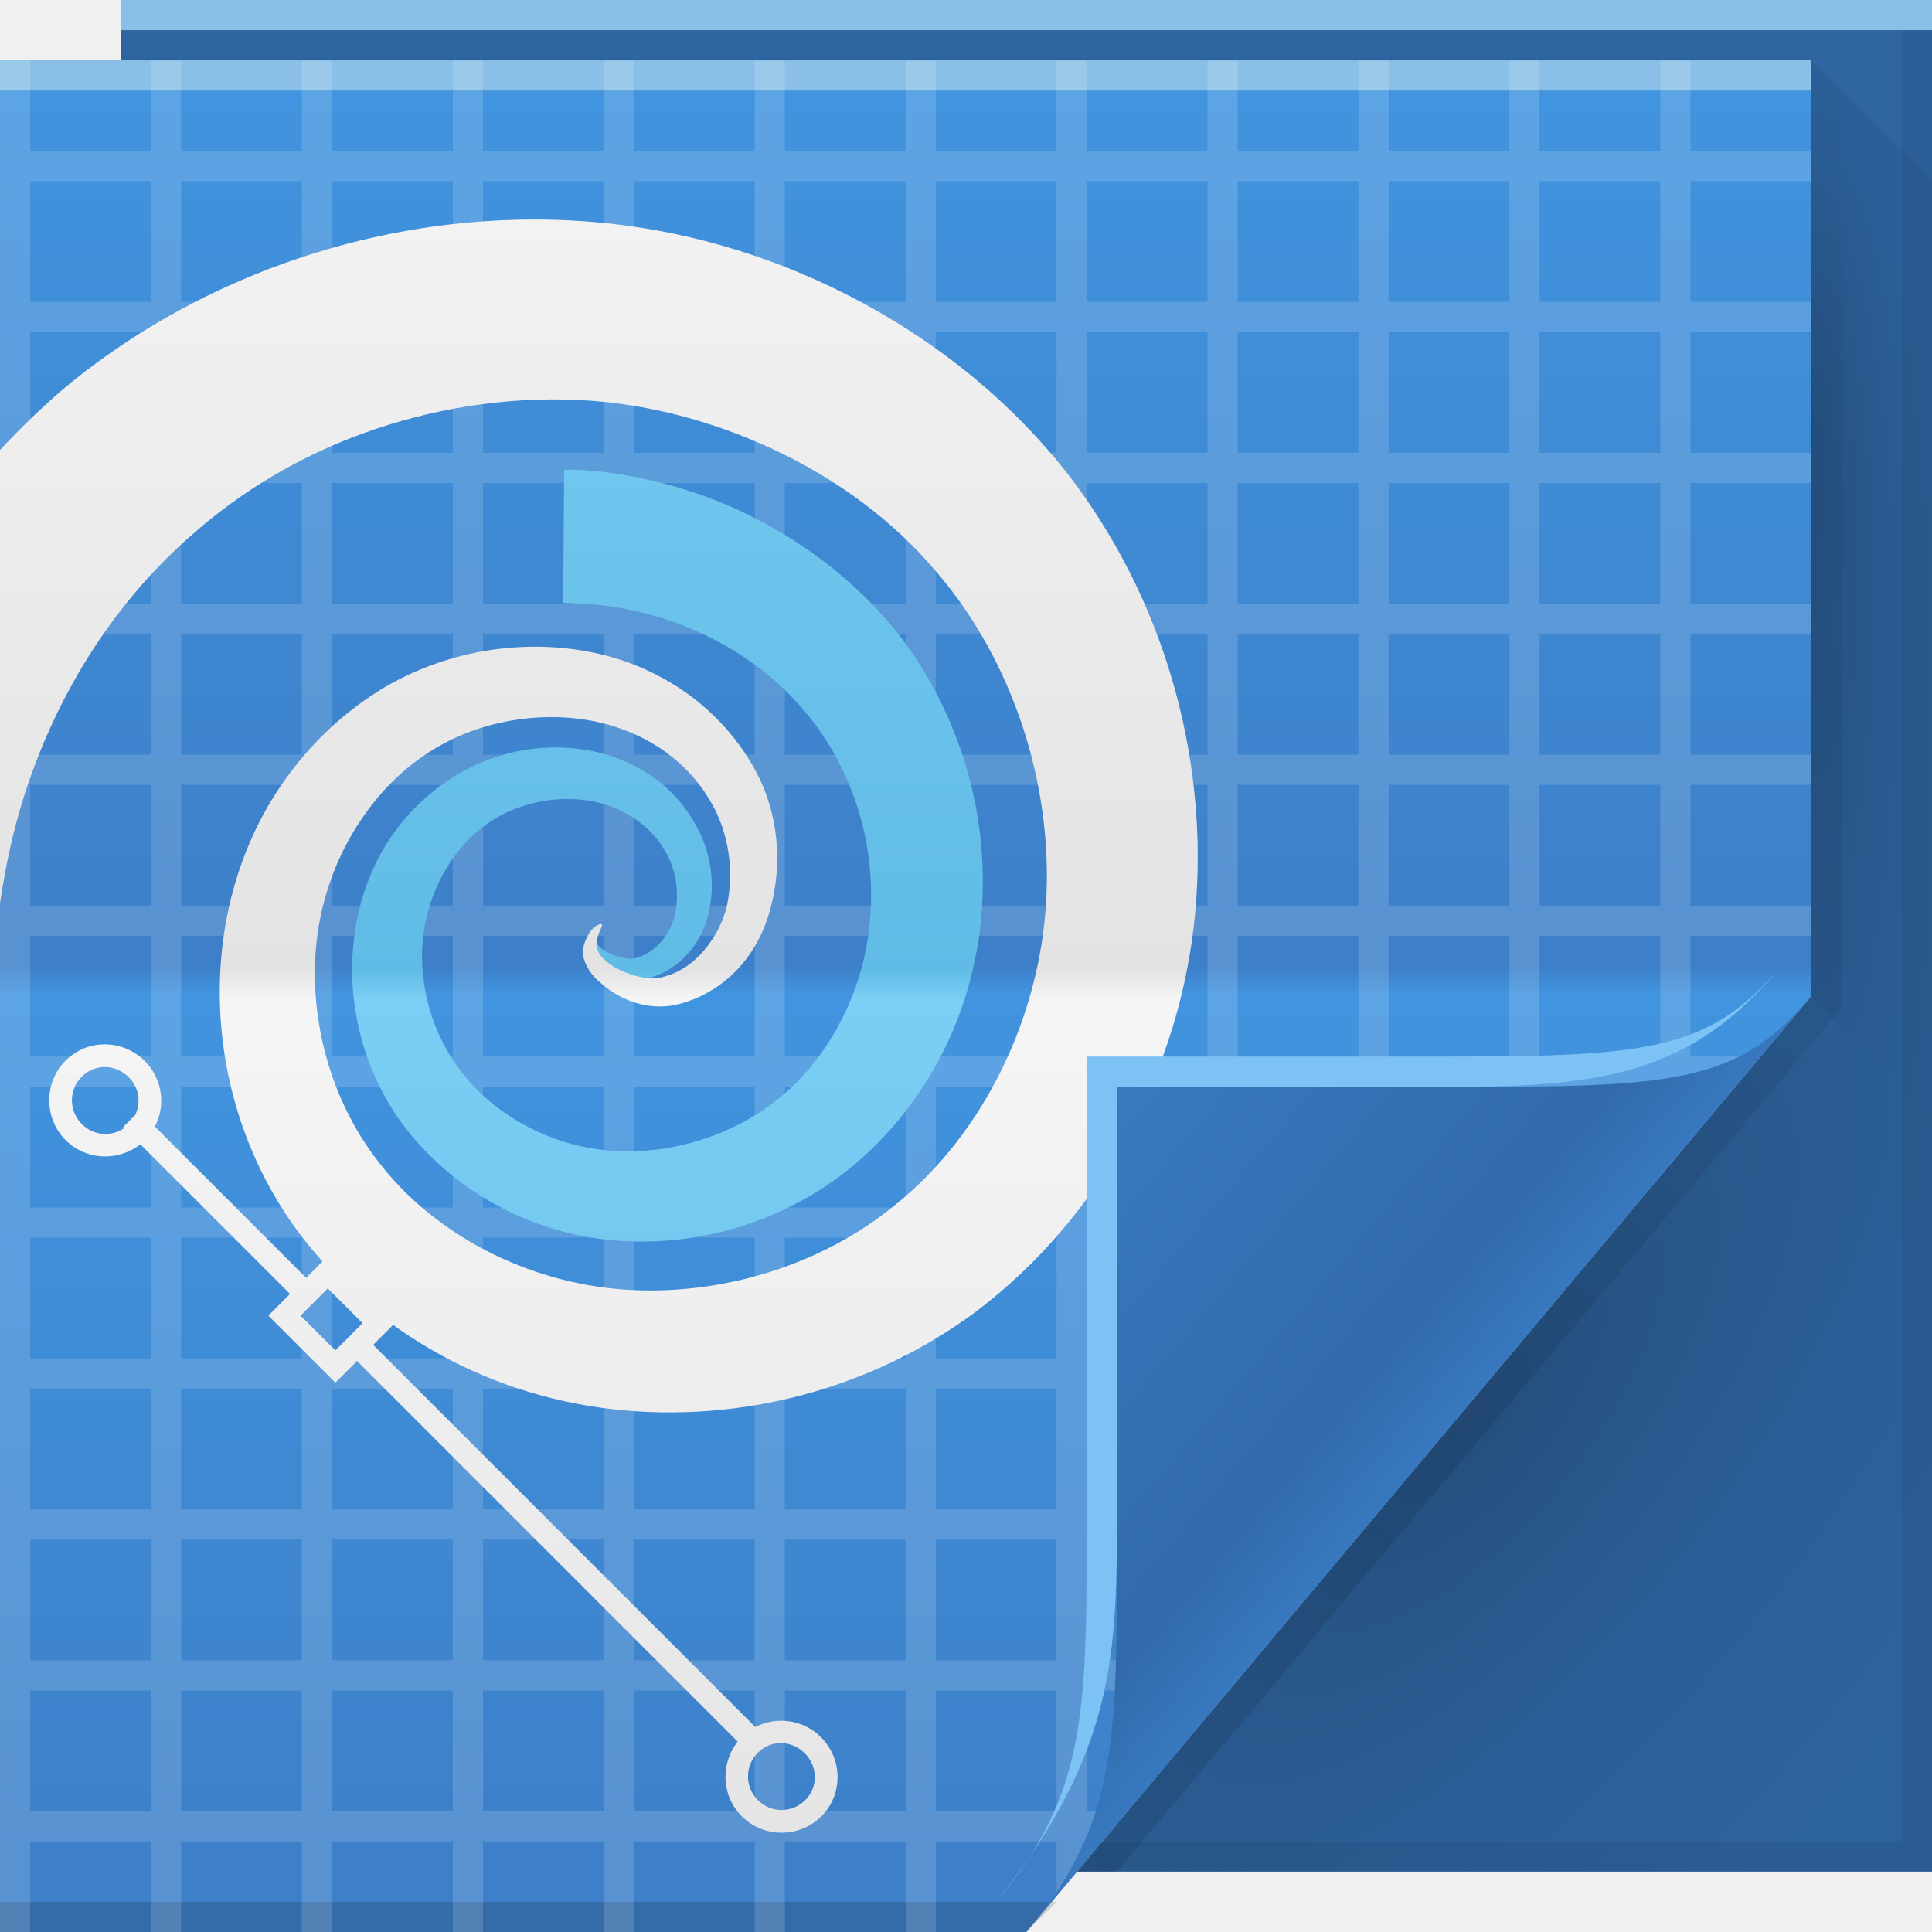
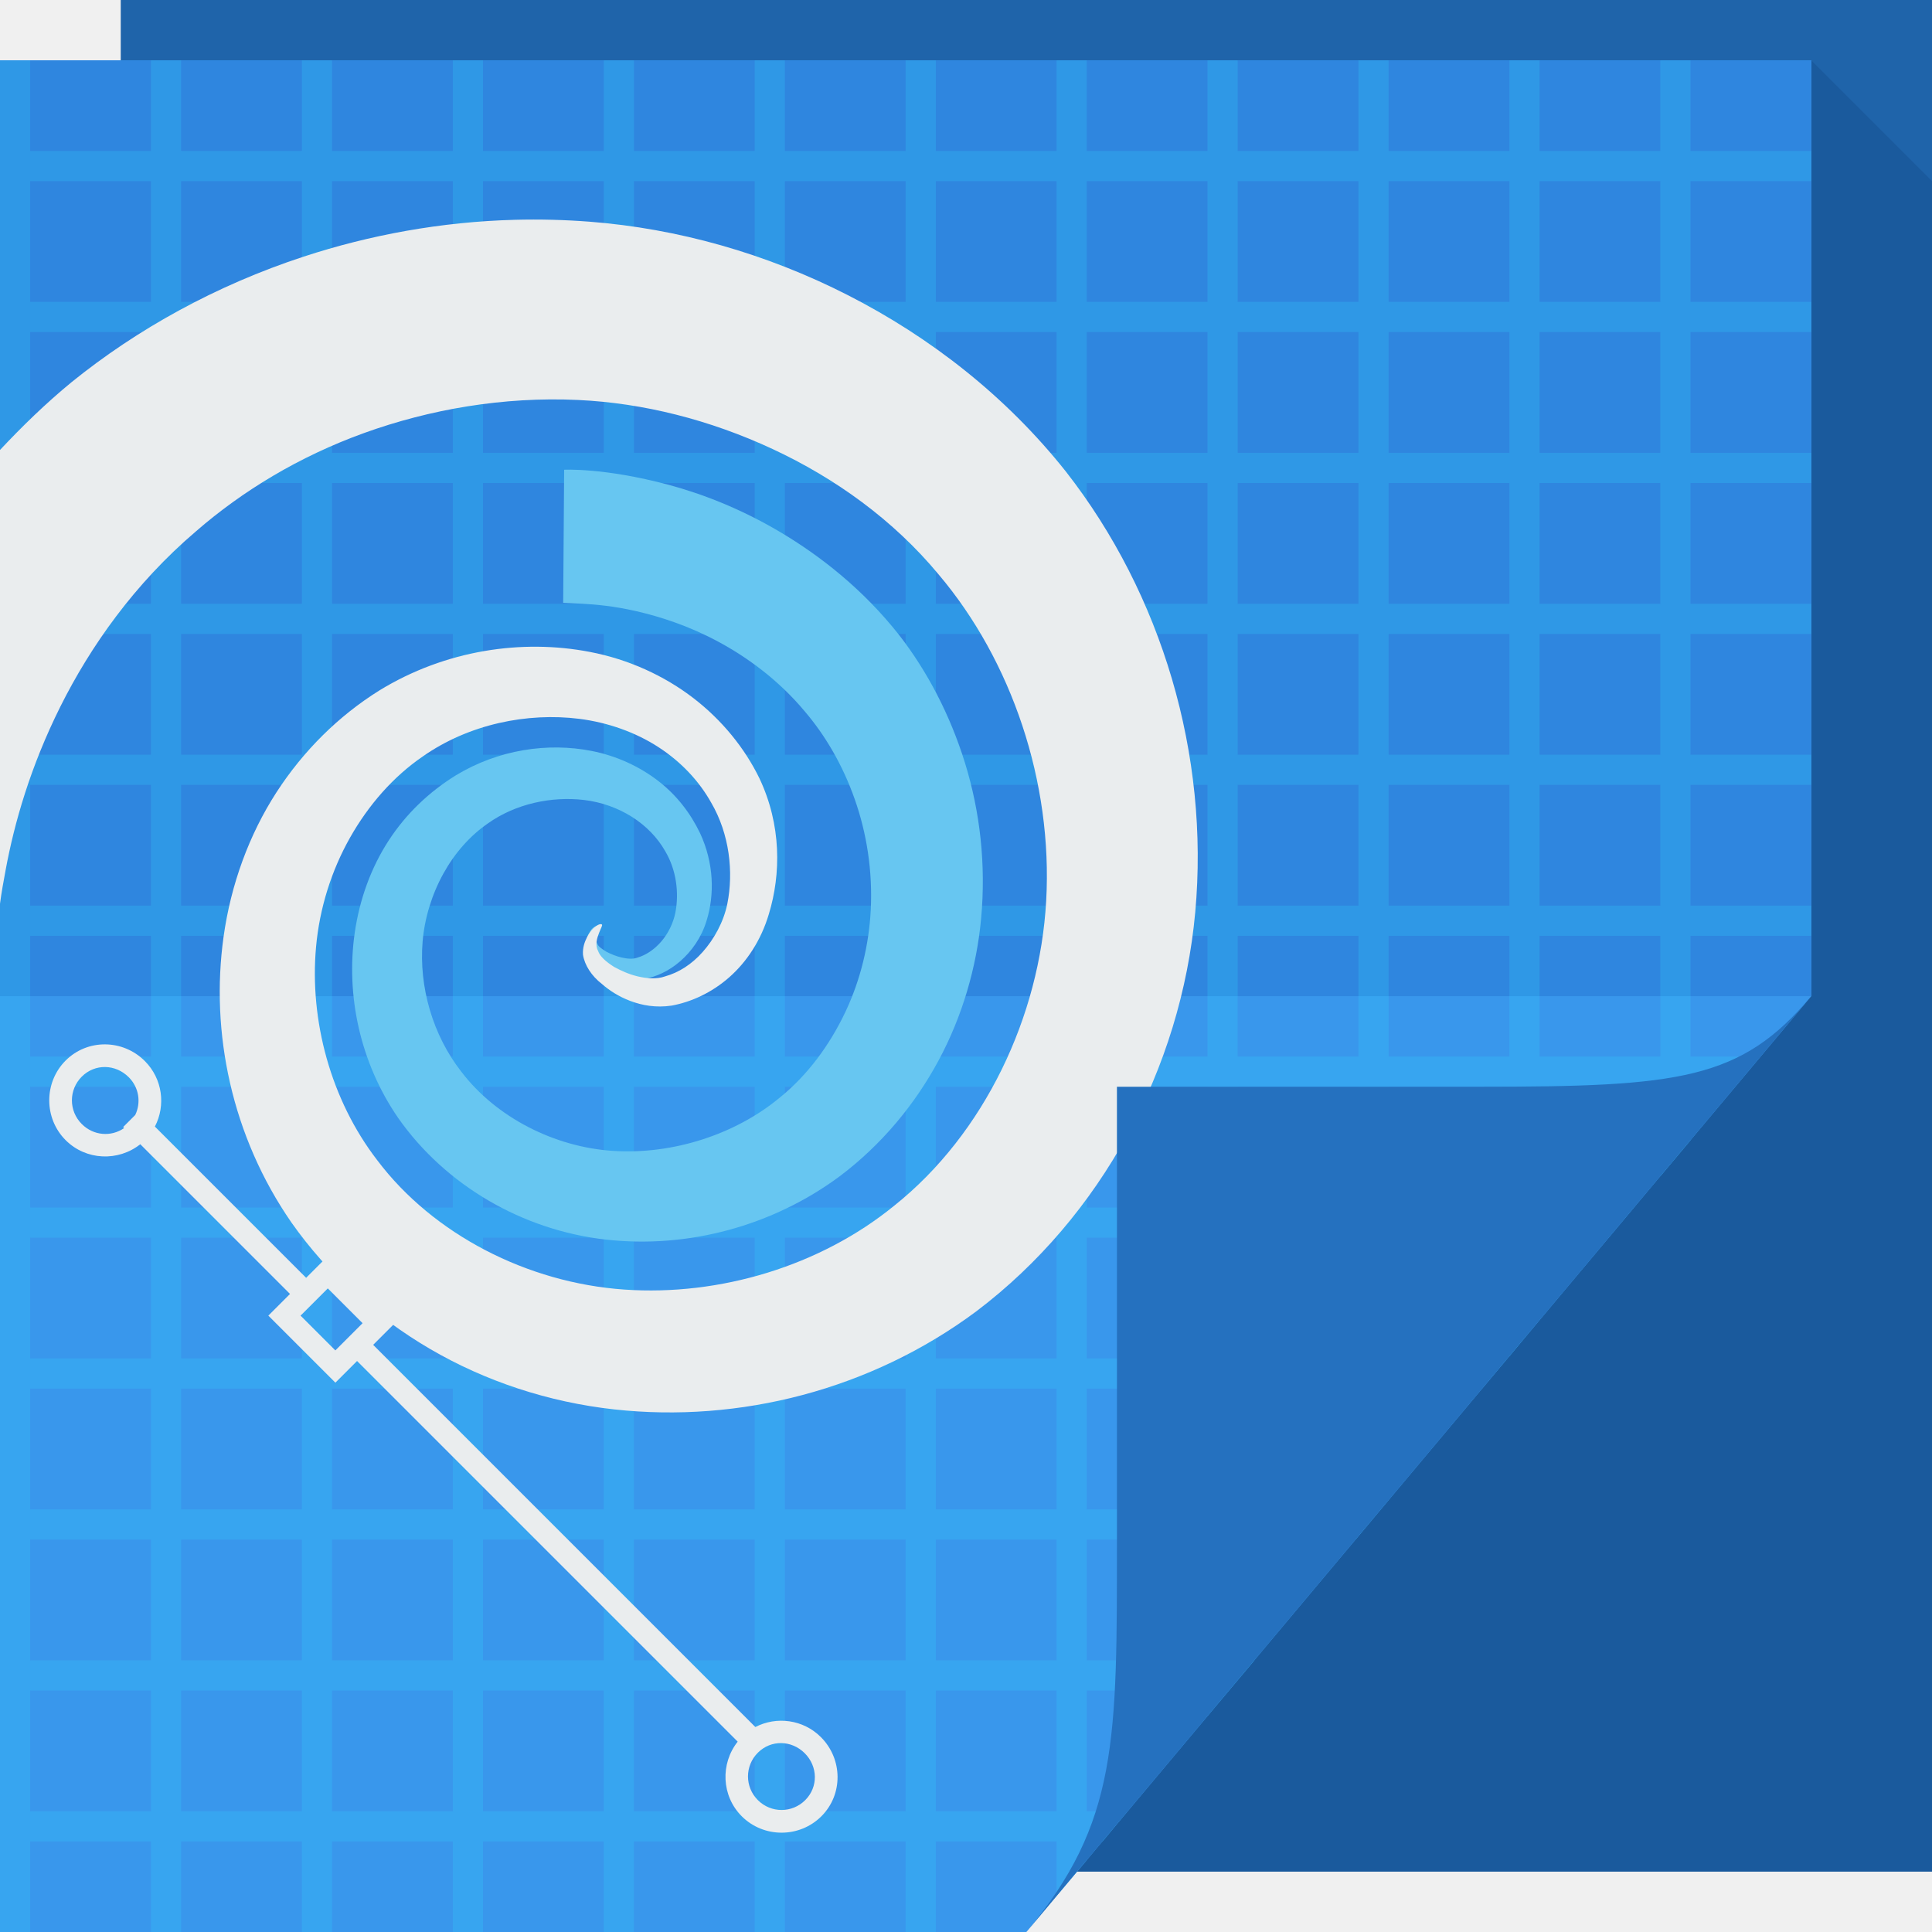
<svg xmlns="http://www.w3.org/2000/svg" xmlns:xlink="http://www.w3.org/1999/xlink" version="1.1" width="64" height="64" id="svg13094">
  <defs id="defs11">
    <radialGradient cx="60.562" cy="21.045" r="2" fx="59.604" fy="21.241" id="radialGradient3811-3" xlink:href="#radialGradient3996" gradientUnits="userSpaceOnUse" gradientTransform="matrix(0,19.31882,-3.43006,0,132.7475,-1136.964)" />
    <radialGradient cx="48.308" cy="47.141" r="14.161" id="radialGradient3996" gradientUnits="userSpaceOnUse" gradientTransform="matrix(0.9396233,0.7747794,-1.797524,2.17997,88.13055,-93.36575)">
      <stop id="stop3954" style="stop-color:#000000;stop-opacity:0.223" offset="0" />
      <stop id="stop3958" style="stop-color:#000000;stop-opacity:0.068" offset="0.5" />
      <stop id="stop3956" style="stop-color:#000000;stop-opacity:0.024" offset="1" />
    </radialGradient>
    <linearGradient x1="45" y1="52" x2="73" y2="4" id="linearGradient4308" gradientUnits="userSpaceOnUse">
      <stop id="stop4304" style="stop-color:#000000;stop-opacity:0.107" offset="0" />
      <stop id="stop4306" style="stop-color:#000000;stop-opacity:0" offset="1" />
    </linearGradient>
    <linearGradient x1="48.918" y1="46.214" x2="32.67" y2="24" id="linearGradient4259" gradientUnits="userSpaceOnUse">
      <stop id="stop3988" style="stop-color:#ffffff;stop-opacity:0.53" offset="0" />
      <stop id="stop3990" style="stop-color:#ffffff;stop-opacity:0" offset="1" />
    </linearGradient>
    <linearGradient x1="48.992" y1="46.125" x2="37" y2="36" id="linearGradient4280" gradientUnits="userSpaceOnUse">
      <stop id="stop4293" style="stop-color:#3878be;stop-opacity:1;" offset="0" />
      <stop id="stop4295" style="stop-color:#316aaa;stop-opacity:1;" offset="0.21" />
      <stop id="stop4297" style="stop-color:#3979bf;stop-opacity:1;" offset="1" />
    </linearGradient>
    <radialGradient cx="48.308" cy="47.141" r="14.161" id="radialGradient3220" xlink:href="#radialGradient3996" gradientUnits="userSpaceOnUse" gradientTransform="matrix(0.9396233,0.7747794,-1.797524,2.17997,88.13055,-93.36575)" />
    <linearGradient xlink:href="#linearGradient3978-4" id="linearGradient4366-4-8" gradientUnits="userSpaceOnUse" x1="-20.071" y1="62.85" x2="-20.071" y2="3.018" gradientTransform="translate(531.1737,-9.8049317e-7)" />
    <linearGradient gradientUnits="userSpaceOnUse" id="linearGradient3978-4" y2="2" x2="31" y1="64" x1="31">
      <stop offset="0" style="stop-color:#3d7fc8;stop-opacity:1;" id="stop3980-5" />
      <stop offset="0.5" style="stop-color:#4194df;stop-opacity:1;" id="stop3982-2" />
      <stop offset="0.516" style="stop-color:#3d7fc8;stop-opacity:1;" id="stop3984-8" />
      <stop offset="1" style="stop-color:#4194df;stop-opacity:1;" id="stop3986-3" />
    </linearGradient>
-     <linearGradient xlink:href="#linearGradient4226" id="linearGradient3716-0" gradientUnits="userSpaceOnUse" gradientTransform="translate(-3557.194,-1600.228)" x1="3113.439" y1="1664.362" x2="3113.439" y2="1602.362" />
-     <linearGradient x1="31" y1="64" x2="31" y2="2" id="linearGradient4226" gradientUnits="userSpaceOnUse">
-       <stop id="stop4228" style="stop-color:#e3e3e3;stop-opacity:1" offset="0" />
-       <stop id="stop4230" style="stop-color:#f5f5f5;stop-opacity:1" offset="0.501" />
-       <stop id="stop4232" style="stop-color:#e3e3e3;stop-opacity:1" offset="0.516" />
-       <stop id="stop4234" style="stop-color:#f5f5f5;stop-opacity:1" offset="1" />
-     </linearGradient>
-     <linearGradient xlink:href="#linearGradient4027-3" id="linearGradient3350-3" gradientUnits="userSpaceOnUse" gradientTransform="translate(-5362.289,-63.8657)" x1="5913.105" y1="128" x2="5913.105" y2="66" />
-     <linearGradient gradientTransform="translate(0,-64)" gradientUnits="userSpaceOnUse" id="linearGradient4027-3" y2="88" x2="32.67" y1="110.214" x1="48.918">
-       <stop offset="0" style="stop-color:#60bce6;stop-opacity:1;" id="stop4029-4" />
-       <stop offset="0.501" style="stop-color:#7bcef4;stop-opacity:1;" id="stop4031-3" />
-       <stop offset="0.516" style="stop-color:#60bce6;stop-opacity:1;" id="stop4033-7" />
-       <stop offset="1" style="stop-color:#7bcef4;stop-opacity:1;" id="stop4035-4" />
-     </linearGradient>
-     <linearGradient xlink:href="#linearGradient4027-3" id="linearGradient3967" gradientUnits="userSpaceOnUse" gradientTransform="matrix(-0.4861327,0,0,0.4861327,2641.474,-15.02875)" x1="5913.105" y1="128" x2="5913.105" y2="66" />
-     <linearGradient xlink:href="#linearGradient4027-1" id="linearGradient3350-3-5" gradientUnits="userSpaceOnUse" gradientTransform="translate(-5362.289,-63.8657)" x1="5913.105" y1="128" x2="5913.105" y2="66" />
-     <linearGradient gradientTransform="translate(0,-64)" gradientUnits="userSpaceOnUse" id="linearGradient4027-1" y2="88" x2="32.67" y1="110.214" x1="48.918">
-       <stop offset="0" style="stop-color:#60bce6;stop-opacity:1;" id="stop4029-6" />
-       <stop offset="0.501" style="stop-color:#7bcef4;stop-opacity:1;" id="stop4031-1" />
-       <stop offset="0.516" style="stop-color:#60bce6;stop-opacity:1;" id="stop4033-8" />
-       <stop offset="1" style="stop-color:#7bcef4;stop-opacity:1;" id="stop4035-45" />
-     </linearGradient>
-     <linearGradient xlink:href="#linearGradient4226-4" id="linearGradient3716-0-0" gradientUnits="userSpaceOnUse" gradientTransform="translate(-3557.194,-1600.228)" x1="3113.439" y1="1664.362" x2="3113.439" y2="1602.362" />
-     <linearGradient x1="31" y1="64" x2="31" y2="2" id="linearGradient4226-4" gradientUnits="userSpaceOnUse">
-       <stop id="stop4228-5" style="stop-color:#e3e3e3;stop-opacity:1" offset="0" />
-       <stop id="stop4230-7" style="stop-color:#f5f5f5;stop-opacity:1" offset="0.501" />
-       <stop id="stop4232-7" style="stop-color:#e3e3e3;stop-opacity:1" offset="0.516" />
-       <stop id="stop4234-8" style="stop-color:#f5f5f5;stop-opacity:1" offset="1" />
+     <linearGradient gradientUnits="userSpaceOnUse" id="linearGradient3984-5-4" y2="2" x2="31" y1="64" x1="31">
+       <stop offset="0" style="stop-color:#3e92e6;stop-opacity:1" id="stop3099-8-9" />
+       <stop offset="0.5" style="stop-color:#3e92e6;stop-opacity:1" id="stop3875-8-7" />
+       <stop offset="0.5" style="stop-color:#2980d9;stop-opacity:1" id="stop3873-3" />
+       <stop offset="1" style="stop-color:#2980d9;stop-opacity:1" id="stop3101-0-0" />
    </linearGradient>
  </defs>
-   <path d="M 4,0 64,0 64,62 4,62 z" id="path3960" style="fill:#2e65a1;fill-opacity:1;fill-rule:nonzero" />
-   <path d="m 60,2 4,4 0,31 -4,-4 z" id="path3900" style="fill:url(#radialGradient3811-3);fill-rule:nonzero" />
-   <path d="M 63,0 V 61 H 4 v 1 h 59 1 V 61 0 h -1 z" id="path4299" style="fill:#000000;fill-opacity:0.072;fill-rule:nonzero" />
-   <path d="M 60,2 60,33 35,62 37,62 60.781,33.656 61,33.375 61,33 61,3 z" id="path3922" style="fill:url(#linearGradient4308);fill-rule:nonzero" />
-   <path d="M 0,2 60,2 60,33 34,64 0,64 z" id="path4257" style="fill:url(#linearGradient4259);fill-rule:nonzero" />
-   <path d="M 0,2 60,2 60,33 34,64 0,64 z" id="path3982" style="fill:url(#linearGradient4366-4-8);fill-rule:nonzero;color:#000000;fill-opacity:1;stroke:none;stroke-width:1;marker:none;visibility:visible;display:inline;overflow:visible;enable-background:accumulate" />
-   <path d="M 0,2 60,2 60,3 0,3 z" id="path4253" style="fill:#8ac0e7;fill-opacity:1;fill-rule:nonzero" />
-   <path d="m 0,63 35,0 -1,1 -34,0 z" id="path4255" style="fill:#000000;fill-opacity:0.155;fill-rule:nonzero" />
-   <path d="M 4,0 64,0 64,1 4,1 z" id="path3878" style="fill:#8ac0e7;fill-opacity:1;fill-rule:nonzero" />
-   <path style="fill:#ffffff;fill-opacity:0.148;fill-rule:nonzero" id="path3948" d="m 0,2 0,3 0,1 0,4 0,1 0,4 0,1 0,4 0,1 0,4 0,1 0,4 0,1 0,4 0,1 0,4 0,1 0,4 0,1 0,4 0,1 0,4 0,1 0,4 0,1 0,3 1,0 0,-3 4,0 0,3 1,0 0,-3 4,0 0,3 1,0 0,-3 4,0 0,3 1,0 0,-3 4,0 0,3 1,0 0,-3 4,0 0,3 1,0 0,-3 4,0 0,3 1,0 0,-3 4,0 0,1.812 1,-1.188 0,-0.625 0.531,0 0.812,-1 L 36,60 l 0,-4 4,0 0,0.844 L 41.562,55 41,55 41,51 44.906,51 46,49.688 46,46 49.094,46 49.938,45 46,45 l 0,-4 4,0 0,3.938 1,-1.219 L 51,41 53.281,41 54.125,40 51,40 l 0,-4 4,0 0,2.969 1,-1.188 L 56,36 57.469,36 58.312,35 56,35 l 0,-4 4,0 0,-1 -4,0 0,-4 4,0 0,-1 -4,0 0,-4 4,0 0,-1 -4,0 0,-4 4,0 0,-1 -4,0 0,-4 4,0 0,-1 -4,0 0,-4 4,0 0,-1 -4,0 0,-3 -1,0 0,3 -4,0 0,-3 -1,0 0,3 -4,0 0,-3 -1,0 0,3 -4,0 0,-3 -1,0 0,3 -4,0 0,-3 -1,0 0,3 -4,0 0,-3 -1,0 0,3 -4,0 0,-3 -1,0 0,3 -4,0 0,-3 -1,0 0,3 -4,0 0,-3 -1,0 0,3 -4,0 0,-3 -1,0 0,3 L 6,5 6,2 5,2 5,5 1,5 1,2 0,2 z m 1,4 4,0 0,4 -4,0 0,-4 z m 5,0 4,0 0,4 -4,0 0,-4 z m 5,0 4,0 0,4 -4,0 0,-4 z m 5,0 4,0 0,4 -4,0 0,-4 z m 5,0 4,0 0,4 -4,0 0,-4 z m 5,0 4,0 0,4 -4,0 0,-4 z m 5,0 4,0 0,4 -4,0 0,-4 z m 5,0 4,0 0,4 -4,0 0,-4 z m 5,0 4,0 0,4 -4,0 0,-4 z m 5,0 4,0 0,4 -4,0 0,-4 z m 5,0 4,0 0,4 -4,0 0,-4 z m -50,5 4,0 0,4 -4,0 0,-4 z m 5,0 4,0 0,4 -4,0 0,-4 z m 5,0 4,0 0,4 -4,0 0,-4 z m 5,0 4,0 0,4 -4,0 0,-4 z m 5,0 4,0 0,4 -4,0 0,-4 z m 5,0 4,0 0,4 -4,0 0,-4 z m 5,0 4,0 0,4 -4,0 0,-4 z m 5,0 4,0 0,4 -4,0 0,-4 z m 5,0 4,0 0,4 -4,0 0,-4 z m 5,0 4,0 0,4 -4,0 0,-4 z m 5,0 4,0 0,4 -4,0 0,-4 z m -50,5 4,0 0,4 -4,0 0,-4 z m 5,0 4,0 0,4 -4,0 0,-4 z m 5,0 4,0 0,4 -4,0 0,-4 z m 5,0 4,0 0,4 -4,0 0,-4 z m 5,0 4,0 0,4 -4,0 0,-4 z m 5,0 4,0 0,4 -4,0 0,-4 z m 5,0 4,0 0,4 -4,0 0,-4 z m 5,0 4,0 0,4 -4,0 0,-4 z m 5,0 4,0 0,4 -4,0 0,-4 z m 5,0 4,0 0,4 -4,0 0,-4 z m 5,0 4,0 0,4 -4,0 0,-4 z m -50,5 4,0 0,4 -4,0 0,-4 z m 5,0 4,0 0,4 -4,0 0,-4 z m 5,0 4,0 0,4 -4,0 0,-4 z m 5,0 4,0 0,4 -4,0 0,-4 z m 5,0 4,0 0,4 -4,0 0,-4 z m 5,0 4,0 0,4 -4,0 0,-4 z m 5,0 4,0 0,4 -4,0 0,-4 z m 5,0 4,0 0,4 -4,0 0,-4 z m 5,0 4,0 0,4 -4,0 0,-4 z m 5,0 4,0 0,4 -4,0 0,-4 z m 5,0 4,0 0,4 -4,0 0,-4 z m -50,5 4,0 0,4 -4,0 0,-4 z m 5,0 4,0 0,4 -4,0 0,-4 z m 5,0 4,0 0,4 -4,0 0,-4 z m 5,0 4,0 0,4 -4,0 0,-4 z m 5,0 4,0 0,4 -4,0 0,-4 z m 5,0 4,0 0,4 -4,0 0,-4 z m 5,0 4,0 0,4 -4,0 0,-4 z m 5,0 4,0 0,4 -4,0 0,-4 z m 5,0 4,0 0,4 -4,0 0,-4 z m 5,0 4,0 0,4 -4,0 0,-4 z m 5,0 4,0 0,4 -4,0 0,-4 z m -50,5 4,0 0,4 -4,0 0,-4 z m 5,0 4,0 0,4 -4,0 0,-4 z m 5,0 4,0 0,4 -4,0 0,-4 z m 5,0 4,0 0,4 -4,0 0,-4 z m 5,0 4,0 0,4 -4,0 0,-4 z m 5,0 4,0 0,4 -4,0 0,-4 z m 5,0 4,0 0,4 -4,0 0,-4 z m 5,0 4,0 0,4 -4,0 0,-4 z m 5,0 4,0 0,4 -4,0 0,-4 z m 5,0 4,0 0,4 -4,0 0,-4 z m 5,0 4,0 0,4 -4,0 0,-4 z m -50,5 4,0 0,4 -4,0 0,-4 z m 5,0 4,0 0,4 -4,0 0,-4 z m 5,0 4,0 0,4 -4,0 0,-4 z m 5,0 4,0 0,4 -4,0 0,-4 z m 5,0 4,0 0,4 -4,0 0,-4 z m 5,0 4,0 0,4 -4,0 0,-4 z m 5,0 4,0 0,4 -4,0 0,-4 z m 5,0 4,0 0,4 -4,0 0,-4 z m 5,0 4,0 0,4 -4,0 0,-4 z m 5,0 4,0 0,4 -4,0 0,-4 z m -45,5 4,0 0,4 -4,0 0,-4 z m 5,0 4,0 0,4 -4,0 0,-4 z m 5,0 4,0 0,4 -4,0 0,-4 z m 5,0 4,0 0,4 -4,0 0,-4 z m 5,0 4,0 0,4 -4,0 0,-4 z m 5,0 4,0 0,4 -4,0 0,-4 z m 5,0 4,0 0,4 -4,0 0,-4 z m 5,0 4,0 0,4 -4,0 0,-4 z m 5,0 4,0 0,4 -4,0 0,-4 z m -40,5 4,0 0,4 -4,0 0,-4 z m 5,0 4,0 0,4 -4,0 0,-4 z m 5,0 4,0 0,4 -4,0 0,-4 z m 5,0 4,0 0,4 -4,0 0,-4 z m 5,0 4,0 0,4 -4,0 0,-4 z m 5,0 4,0 0,4 -4,0 0,-4 z m 5,0 4,0 0,4 -4,0 0,-4 z m 5,0 4,0 0,4 -4,0 0,-4 z m 5,0 4,0 0,4 -4,0 0,-4 z m -40,5 4,0 0,4 -4,0 0,-4 z m 5,0 4,0 0,4 -4,0 0,-4 z m 5,0 4,0 0,4 -4,0 0,-4 z m 5,0 4,0 0,4 -4,0 0,-4 z m 5,0 4,0 0,4 -4,0 0,-4 z m 5,0 4,0 0,4 -4,0 0,-4 z m 5,0 4,0 0,4 -4,0 0,-4 z m 5,0 4,0 0,4 -4,0 0,-4 z m -35,5 4,0 0,4 -4,0 0,-4 z m 5,0 4,0 0,4 -4,0 0,-4 z m 5,0 4,0 0,4 -4,0 0,-4 z m 5,0 4,0 0,4 -4,0 0,-4 z m 5,0 4,0 0,4 -4,0 0,-4 z m 5,0 4,0 0,4 -4,0 0,-4 z m 5,0 4,0 0,4 -4,0 0,-4 z" />
-   <path style="color:#000000;fill:url(#linearGradient3350-3-5);fill-opacity:1;fill-rule:nonzero;stroke:none;stroke-width:1;marker:none;visibility:visible;display:inline;overflow:visible;enable-background:accumulate" d="M 18.688 15.562 L 18.656 19.969 C 18.656 19.969 18.861 19.979 19.281 20 C 19.702 20.021 20.319 20.071 21.094 20.25 C 21.868 20.429 22.804 20.726 23.781 21.25 C 24.758 21.774 25.796 22.532 26.656 23.562 C 27.336 24.357 27.913 25.338 28.312 26.469 C 28.712 27.6 28.911 28.861 28.844 30.156 C 28.786 31.278 28.513 32.451 28 33.531 C 27.487 34.611 26.758 35.615 25.812 36.375 C 24.35 37.582 22.286 38.252 20.312 38.125 C 18.369 38.001 16.435 37.017 15.281 35.5 C 14.335 34.29 13.874 32.69 14 31.188 C 14.065 30.405 14.315 29.61 14.688 28.938 C 15.06 28.265 15.561 27.693 16.156 27.281 C 17.085 26.618 18.281 26.375 19.344 26.5 C 19.924 26.569 20.47 26.766 20.938 27.062 C 21.405 27.359 21.782 27.75 22.031 28.188 C 22.407 28.817 22.497 29.571 22.375 30.219 C 22.303 30.59 22.128 30.929 21.906 31.188 C 21.685 31.446 21.402 31.639 21.125 31.719 C 20.959 31.784 20.776 31.759 20.594 31.719 C 20.412 31.678 20.242 31.607 20.094 31.531 C 19.928 31.428 19.82 31.358 19.781 31.25 C 19.708 31.133 19.747 30.977 19.781 30.875 C 19.815 30.773 19.834 30.709 19.812 30.688 C 19.791 30.666 19.722 30.665 19.625 30.75 C 19.576 30.793 19.546 30.848 19.5 30.938 C 19.454 31.027 19.398 31.158 19.406 31.312 C 19.439 31.542 19.596 31.8 19.812 31.969 C 19.968 32.109 20.156 32.247 20.406 32.344 C 20.656 32.441 20.971 32.485 21.312 32.438 C 21.734 32.362 22.155 32.17 22.531 31.844 C 22.908 31.517 23.237 31.06 23.406 30.5 C 23.673 29.644 23.655 28.594 23.188 27.594 C 22.876 26.946 22.426 26.351 21.812 25.875 C 21.199 25.399 20.428 25.037 19.594 24.875 C 18.155 24.593 16.515 24.824 15.094 25.688 C 14.22 26.23 13.457 26.949 12.875 27.844 C 12.293 28.738 11.909 29.793 11.75 30.906 C 11.455 32.964 11.924 35.195 13.188 37.031 C 14.747 39.256 17.298 40.751 20.062 41.062 C 22.791 41.371 25.597 40.609 27.812 38.969 C 29.202 37.922 30.304 36.594 31.094 35.125 C 31.883 33.656 32.351 32.039 32.5 30.438 C 32.668 28.632 32.463 26.882 31.969 25.281 C 31.474 23.68 30.718 22.237 29.781 21.031 C 28.586 19.518 27.177 18.416 25.844 17.625 C 24.511 16.834 23.236 16.353 22.156 16.062 C 21.077 15.772 20.195 15.645 19.594 15.594 C 18.993 15.542 18.688 15.562 18.688 15.562 z " id="path3031" />
-   <path style="color:#000000;fill:url(#linearGradient3716-0);fill-opacity:1;fill-rule:nonzero;stroke:none;stroke-width:1;marker:none;visibility:visible;display:inline;overflow:visible;enable-background:accumulate" d="M 17.062 7.281 C 14.617 7.345 12.247 7.784 10.062 8.5 C 7.149 9.455 4.543 10.904 2.375 12.656 C 1.502 13.373 0.725 14.133 0 14.906 L 0 29.938 C 0.045 29.59 0.115 29.201 0.188 28.812 C 0.476 27.257 1.01 25.388 2 23.406 C 2.99 21.425 4.446 19.342 6.5 17.594 C 8.021 16.272 9.9 15.124 12.062 14.344 C 14.225 13.563 16.669 13.133 19.156 13.25 C 21.307 13.35 23.515 13.907 25.594 14.875 C 27.672 15.843 29.597 17.226 31.094 19.031 C 33.514 21.889 34.877 25.91 34.656 29.844 C 34.443 33.673 32.612 37.553 29.625 39.938 C 27.167 41.943 23.839 42.937 20.688 42.719 C 17.464 42.497 14.347 40.886 12.5 38.438 C 10.95 36.429 10.252 33.796 10.469 31.375 C 10.584 30.087 10.979 28.839 11.594 27.75 C 12.209 26.661 13.033 25.724 14 25.062 C 15.535 23.984 17.471 23.597 19.188 23.812 C 20.14 23.933 21.056 24.259 21.812 24.75 C 22.569 25.241 23.164 25.881 23.562 26.594 C 24.169 27.636 24.303 28.892 24.094 29.938 C 23.969 30.548 23.65 31.115 23.281 31.531 C 22.913 31.947 22.484 32.218 22.031 32.344 C 21.749 32.445 21.42 32.414 21.125 32.344 C 20.83 32.273 20.578 32.158 20.344 32.031 C 20.075 31.86 19.873 31.684 19.812 31.5 C 19.702 31.293 19.783 31.065 19.844 30.906 C 19.904 30.747 19.967 30.654 19.938 30.625 C 19.908 30.596 19.803 30.614 19.656 30.75 C 19.583 30.818 19.506 30.924 19.438 31.062 C 19.369 31.201 19.296 31.39 19.312 31.625 C 19.365 31.974 19.6 32.334 19.938 32.594 C 20.183 32.808 20.487 33.009 20.875 33.156 C 21.263 33.304 21.728 33.39 22.25 33.312 C 22.899 33.193 23.577 32.884 24.156 32.375 C 24.735 31.866 25.211 31.151 25.469 30.281 C 25.873 28.953 25.889 27.329 25.156 25.781 C 24.671 24.785 23.922 23.858 22.969 23.125 C 22.015 22.392 20.829 21.84 19.531 21.594 C 17.307 21.167 14.768 21.522 12.562 22.875 C 11.222 23.713 10.055 24.861 9.156 26.25 C 8.258 27.639 7.648 29.293 7.406 31.031 C 6.963 34.197 7.673 37.638 9.656 40.5 C 10.851 42.195 12.424 43.62 14.25 44.688 C 16.076 45.755 18.168 46.448 20.344 46.688 C 24.493 47.145 28.848 46.041 32.344 43.438 C 36.484 40.305 39.122 35.399 39.594 30.219 C 40.068 25.002 38.49 19.694 35.312 15.625 C 33.322 13.116 30.813 11.17 28.094 9.781 C 25.374 8.393 22.45 7.57 19.531 7.344 C 18.701 7.28 17.878 7.26 17.062 7.281 z " id="path3942" />
-   <path style="font-size:medium;font-style:normal;font-variant:normal;font-weight:normal;font-stretch:normal;text-indent:0;text-align:start;text-decoration:none;line-height:normal;letter-spacing:normal;word-spacing:normal;text-transform:none;direction:ltr;block-progression:tb;writing-mode:lr-tb;text-anchor:start;baseline-shift:baseline;color:#000000;fill:url(#linearGradient3716-0-0);fill-opacity:1;fill-rule:nonzero;stroke:none;stroke-width:1;marker:none;visibility:visible;display:inline;overflow:visible;enable-background:accumulate;font-family:Sans;-inkscape-font-specification:Sans" d="m 4.797,35.148 c -0.725,-0.725 -1.897,-0.741 -2.622,-0.017 -0.725,0.725 -0.725,1.914 8e-7,2.639 0.674,0.674 1.742,0.713 2.472,0.134 l 4.96,4.96 -0.451,0.451 -0.267,0.267 0.267,0.267 1.687,1.687 0.267,0.267 0.267,-0.267 0.451,-0.451 12.609,12.609 c -0.578,0.73 -0.54,1.798 0.134,2.472 0.725,0.725 1.914,0.725 2.639,0 0.725,-0.725 0.708,-1.897 -0.017,-2.622 -0.588,-0.588 -1.472,-0.696 -2.171,-0.334 L 12.362,44.55 12.813,44.099 13.08,43.832 12.813,43.565 11.126,41.878 10.859,41.611 10.592,41.878 10.141,42.329 5.131,37.319 c 0.364,-0.7 0.255,-1.582 -0.334,-2.171 z m -0.534,0.534 c 0.345,0.345 0.414,0.843 0.217,1.253 l -0.401,0.401 0.033,0.033 c -0.433,0.3 -1.016,0.253 -1.403,-0.134 -0.436,-0.436 -0.436,-1.134 0,-1.57 0.436,-0.436 1.117,-0.419 1.553,0.017 z M 26.658,58.078 c 0.436,0.436 0.452,1.117 0.017,1.553 -0.436,0.436 -1.134,0.436 -1.57,0 -0.436,-0.436 -0.436,-1.134 0,-1.57 0.436,-0.436 1.117,-0.419 1.553,0.017 z m -15.799,-15.398 1.152,1.152 -0.902,0.902 -1.152,-1.152 0.902,-0.902 z" id="path4178" />
-   <path d="m 60,33 4,4 0,25 -28.323,0 z" id="path3934" style="fill:url(#radialGradient3220);fill-rule:nonzero" />
-   <path d="M 34,64 60,33 c -2.329,2.776 -4.361,3 -11,3 H 37 v 15 c 0,6.644 0.044,9.37 -3,13 z" id="path4278" style="fill:url(#linearGradient4280);fill-rule:nonzero" />
-   <path d="m 59,32 c -2.329,2.776 -4.361,3 -11,3 H 36 v 15 c 0,6.644 0.044,9.37 -3,13 4,-5 4,-8.357 4,-13 V 36 h 11 c 5,0 8.041,-0.382 11,-4 z" id="path4282" style="fill:#7cc2f5;fill-opacity:1;fill-rule:nonzero" />
+   <path d="M 4,0 64,0 64,62 4,62 z" id="path3960" style="fill:#1f64aa;fill-opacity:1;fill-rule:nonzero" />
+   <path style="fill:#002d5c;fill-rule:nonzero;fill-opacity:0.175" d="M 60 2 L 60 33 L 35.688 62 L 64 62 L 64 37 L 64 6 L 60 2 z " id="path3900" />
+   <path style="color:#000000;fill:#3997ec;fill-opacity:1;fill-rule:nonzero;stroke:none;stroke-width:1;marker:none;visibility:visible;display:inline;overflow:visible;enable-background:accumulate" id="path3849" d="M 0,2 60,2 60,33 34,64 0,64 z" />
+   <path style="fill:#2f86df;fill-rule:nonzero;color:#000000;fill-opacity:1;stroke:none;stroke-width:1;marker:none;visibility:visible;display:inline;overflow:visible;enable-background:accumulate" d="M 0 2 L 0 33 L 60 33 L 60 2 L 0 2 z " id="path3982" />
+   <path style="fill:#34d3ff;fill-opacity:0.229;fill-rule:nonzero" id="path3948" d="m 0,2 0,3 0,1 0,4 0,1 0,4 0,1 0,4 0,1 0,4 0,1 0,4 0,1 0,4 0,1 0,4 0,1 0,4 0,1 0,4 0,1 0,4 0,1 0,4 0,1 0,3 1,0 0,-3 4,0 0,3 1,0 0,-3 4,0 0,3 1,0 0,-3 4,0 0,3 1,0 0,-3 4,0 0,3 1,0 0,-3 4,0 0,3 1,0 0,-3 4,0 0,3 1,0 0,-3 4,0 0,1.812 1,-1.188 0,-0.625 0.531,0 0.812,-1 L 36,60 l 0,-4 4,0 0,0.844 L 41.562,55 41,55 41,51 44.906,51 46,49.688 46,46 49.094,46 49.938,45 46,45 l 0,-4 4,0 0,3.938 1,-1.219 L 51,41 53.281,41 54.125,40 51,40 l 0,-4 4,0 0,2.969 1,-1.188 L 56,36 57.469,36 58.312,35 56,35 l 0,-4 4,0 0,-1 -4,0 0,-4 4,0 0,-1 -4,0 0,-4 4,0 0,-1 -4,0 0,-4 4,0 0,-1 -4,0 0,-4 4,0 0,-1 -4,0 0,-4 4,0 0,-1 -4,0 0,-3 -1,0 0,3 -4,0 0,-3 -1,0 0,3 -4,0 0,-3 -1,0 0,3 -4,0 0,-3 -1,0 0,3 -4,0 0,-3 -1,0 0,3 -4,0 0,-3 -1,0 0,3 -4,0 0,-3 -1,0 0,3 -4,0 0,-3 -1,0 0,3 -4,0 0,-3 -1,0 0,3 -4,0 0,-3 -1,0 0,3 L 6,5 6,2 5,2 5,5 1,5 1,2 0,2 z m 1,4 4,0 0,4 -4,0 0,-4 z m 5,0 4,0 0,4 -4,0 0,-4 z m 5,0 4,0 0,4 -4,0 0,-4 z m 5,0 4,0 0,4 -4,0 0,-4 z m 5,0 4,0 0,4 -4,0 0,-4 z m 5,0 4,0 0,4 -4,0 0,-4 z m 5,0 4,0 0,4 -4,0 0,-4 z m 5,0 4,0 0,4 -4,0 0,-4 z m 5,0 4,0 0,4 -4,0 0,-4 z m 5,0 4,0 0,4 -4,0 0,-4 z m 5,0 4,0 0,4 -4,0 0,-4 z m -50,5 4,0 0,4 -4,0 0,-4 z m 5,0 4,0 0,4 -4,0 0,-4 z m 5,0 4,0 0,4 -4,0 0,-4 z m 5,0 4,0 0,4 -4,0 0,-4 z m 5,0 4,0 0,4 -4,0 0,-4 z m 5,0 4,0 0,4 -4,0 0,-4 z m 5,0 4,0 0,4 -4,0 0,-4 z m 5,0 4,0 0,4 -4,0 0,-4 z m 5,0 4,0 0,4 -4,0 0,-4 z m 5,0 4,0 0,4 -4,0 0,-4 z m 5,0 4,0 0,4 -4,0 0,-4 z m -50,5 4,0 0,4 -4,0 0,-4 z m 5,0 4,0 0,4 -4,0 0,-4 z m 5,0 4,0 0,4 -4,0 0,-4 z m 5,0 4,0 0,4 -4,0 0,-4 z m 5,0 4,0 0,4 -4,0 0,-4 z m 5,0 4,0 0,4 -4,0 0,-4 z m 5,0 4,0 0,4 -4,0 0,-4 z m 5,0 4,0 0,4 -4,0 0,-4 z m 5,0 4,0 0,4 -4,0 0,-4 z m 5,0 4,0 0,4 -4,0 0,-4 z m 5,0 4,0 0,4 -4,0 0,-4 z m -50,5 4,0 0,4 -4,0 0,-4 z m 5,0 4,0 0,4 -4,0 0,-4 z m 5,0 4,0 0,4 -4,0 0,-4 z m 5,0 4,0 0,4 -4,0 0,-4 z m 5,0 4,0 0,4 -4,0 0,-4 z m 5,0 4,0 0,4 -4,0 0,-4 z m 5,0 4,0 0,4 -4,0 0,-4 z m 5,0 4,0 0,4 -4,0 0,-4 z m 5,0 4,0 0,4 -4,0 0,-4 z m 5,0 4,0 0,4 -4,0 0,-4 z m 5,0 4,0 0,4 -4,0 0,-4 z m -50,5 4,0 0,4 -4,0 0,-4 z m 5,0 4,0 0,4 -4,0 0,-4 z m 5,0 4,0 0,4 -4,0 0,-4 z m 5,0 4,0 0,4 -4,0 0,-4 z m 5,0 4,0 0,4 -4,0 0,-4 z m 5,0 4,0 0,4 -4,0 0,-4 z m 5,0 4,0 0,4 -4,0 0,-4 z m 5,0 4,0 0,4 -4,0 0,-4 z m 5,0 4,0 0,4 -4,0 0,-4 z m 5,0 4,0 0,4 -4,0 0,-4 z m 5,0 4,0 0,4 -4,0 0,-4 z m -50,5 4,0 0,4 -4,0 0,-4 z m 5,0 4,0 0,4 -4,0 0,-4 z m 5,0 4,0 0,4 -4,0 0,-4 z m 5,0 4,0 0,4 -4,0 0,-4 z m 5,0 4,0 0,4 -4,0 0,-4 z m 5,0 4,0 0,4 -4,0 0,-4 z m 5,0 4,0 0,4 -4,0 0,-4 z m 5,0 4,0 0,4 -4,0 0,-4 z m 5,0 4,0 0,4 -4,0 0,-4 z m 5,0 4,0 0,4 -4,0 0,-4 z m 5,0 4,0 0,4 -4,0 0,-4 z m -50,5 4,0 0,4 -4,0 0,-4 z m 5,0 4,0 0,4 -4,0 0,-4 z m 5,0 4,0 0,4 -4,0 0,-4 z m 5,0 4,0 0,4 -4,0 0,-4 z m 5,0 4,0 0,4 -4,0 0,-4 z m 5,0 4,0 0,4 -4,0 0,-4 z m 5,0 4,0 0,4 -4,0 0,-4 z m 5,0 4,0 0,4 -4,0 0,-4 z m 5,0 4,0 0,4 -4,0 0,-4 z m 5,0 4,0 0,4 -4,0 0,-4 z m -45,5 4,0 0,4 -4,0 0,-4 z m 5,0 4,0 0,4 -4,0 0,-4 z m 5,0 4,0 0,4 -4,0 0,-4 z m 5,0 4,0 0,4 -4,0 0,-4 z m 5,0 4,0 0,4 -4,0 0,-4 z m 5,0 4,0 0,4 -4,0 0,-4 z m 5,0 4,0 0,4 -4,0 0,-4 z m 5,0 4,0 0,4 -4,0 0,-4 z m 5,0 4,0 0,4 -4,0 0,-4 z m -40,5 4,0 0,4 -4,0 0,-4 z m 5,0 4,0 0,4 -4,0 0,-4 z m 5,0 4,0 0,4 -4,0 0,-4 z m 5,0 4,0 0,4 -4,0 0,-4 z m 5,0 4,0 0,4 -4,0 0,-4 z m 5,0 4,0 0,4 -4,0 0,-4 z m 5,0 4,0 0,4 -4,0 0,-4 z m 5,0 4,0 0,4 -4,0 0,-4 z m 5,0 4,0 0,4 -4,0 0,-4 z m -40,5 4,0 0,4 -4,0 0,-4 z m 5,0 4,0 0,4 -4,0 0,-4 z m 5,0 4,0 0,4 -4,0 0,-4 z m 5,0 4,0 0,4 -4,0 0,-4 z m 5,0 4,0 0,4 -4,0 0,-4 z m 5,0 4,0 0,4 -4,0 0,-4 z m 5,0 4,0 0,4 -4,0 0,-4 z m 5,0 4,0 0,4 -4,0 0,-4 z m -35,5 4,0 0,4 -4,0 0,-4 z m 5,0 4,0 0,4 -4,0 0,-4 z m 5,0 4,0 0,4 -4,0 0,-4 z m 5,0 4,0 0,4 -4,0 0,-4 z m 5,0 4,0 0,4 -4,0 0,-4 z m 5,0 4,0 0,4 -4,0 0,-4 z m 5,0 4,0 0,4 -4,0 0,-4 z" />
+   <path style="color:#000000;fill:#67c6f1;fill-opacity:1;fill-rule:nonzero;stroke:none;stroke-width:1;marker:none;visibility:visible;display:inline;overflow:visible;enable-background:accumulate" d="M 18.688 15.562 L 18.656 19.969 C 18.656 19.969 18.861 19.979 19.281 20 C 19.702 20.021 20.319 20.071 21.094 20.25 C 21.868 20.429 22.804 20.726 23.781 21.25 C 24.758 21.774 25.796 22.532 26.656 23.562 C 27.336 24.357 27.913 25.338 28.312 26.469 C 28.712 27.6 28.911 28.861 28.844 30.156 C 28.786 31.278 28.513 32.451 28 33.531 C 27.487 34.611 26.758 35.615 25.812 36.375 C 24.35 37.582 22.286 38.252 20.312 38.125 C 18.369 38.001 16.435 37.017 15.281 35.5 C 14.335 34.29 13.874 32.69 14 31.188 C 14.065 30.405 14.315 29.61 14.688 28.938 C 15.06 28.265 15.561 27.693 16.156 27.281 C 17.085 26.618 18.281 26.375 19.344 26.5 C 19.924 26.569 20.47 26.766 20.938 27.062 C 21.405 27.359 21.782 27.75 22.031 28.188 C 22.407 28.817 22.497 29.571 22.375 30.219 C 22.303 30.59 22.128 30.929 21.906 31.188 C 21.685 31.446 21.402 31.639 21.125 31.719 C 20.959 31.784 20.776 31.759 20.594 31.719 C 20.412 31.678 20.242 31.607 20.094 31.531 C 19.928 31.428 19.82 31.358 19.781 31.25 C 19.708 31.133 19.747 30.977 19.781 30.875 C 19.815 30.773 19.834 30.709 19.812 30.688 C 19.791 30.666 19.722 30.665 19.625 30.75 C 19.576 30.793 19.546 30.848 19.5 30.938 C 19.454 31.027 19.398 31.158 19.406 31.312 C 19.439 31.542 19.596 31.8 19.812 31.969 C 19.968 32.109 20.156 32.247 20.406 32.344 C 20.656 32.441 20.971 32.485 21.312 32.438 C 21.734 32.362 22.155 32.17 22.531 31.844 C 22.908 31.517 23.237 31.06 23.406 30.5 C 23.673 29.644 23.655 28.594 23.188 27.594 C 22.876 26.946 22.426 26.351 21.812 25.875 C 21.199 25.399 20.428 25.037 19.594 24.875 C 18.155 24.593 16.515 24.824 15.094 25.688 C 14.22 26.23 13.457 26.949 12.875 27.844 C 12.293 28.738 11.909 29.793 11.75 30.906 C 11.455 32.964 11.924 35.195 13.188 37.031 C 14.747 39.256 17.298 40.751 20.062 41.062 C 22.791 41.371 25.597 40.609 27.812 38.969 C 29.202 37.922 30.304 36.594 31.094 35.125 C 31.883 33.656 32.351 32.039 32.5 30.438 C 32.668 28.632 32.463 26.882 31.969 25.281 C 31.474 23.68 30.718 22.237 29.781 21.031 C 28.586 19.518 27.177 18.416 25.844 17.625 C 24.511 16.834 23.236 16.353 22.156 16.062 C 21.077 15.772 20.195 15.645 19.594 15.594 C 18.993 15.542 18.688 15.562 18.688 15.562 z " id="path3031" />
+   <path style="color:#000000;fill:#eaedee;fill-opacity:1;fill-rule:nonzero;stroke:none;stroke-width:1;marker:none;visibility:visible;display:inline;overflow:visible;enable-background:accumulate" d="M 17.062 7.281 C 14.617 7.345 12.247 7.784 10.062 8.5 C 7.149 9.455 4.543 10.904 2.375 12.656 C 1.502 13.373 0.725 14.133 0 14.906 L 0 29.938 C 0.045 29.59 0.115 29.201 0.188 28.812 C 0.476 27.257 1.01 25.388 2 23.406 C 2.99 21.425 4.446 19.342 6.5 17.594 C 8.021 16.272 9.9 15.124 12.062 14.344 C 14.225 13.563 16.669 13.133 19.156 13.25 C 21.307 13.35 23.515 13.907 25.594 14.875 C 27.672 15.843 29.597 17.226 31.094 19.031 C 33.514 21.889 34.877 25.91 34.656 29.844 C 34.443 33.673 32.612 37.553 29.625 39.938 C 27.167 41.943 23.839 42.937 20.688 42.719 C 17.464 42.497 14.347 40.886 12.5 38.438 C 10.95 36.429 10.252 33.796 10.469 31.375 C 10.584 30.087 10.979 28.839 11.594 27.75 C 12.209 26.661 13.033 25.724 14 25.062 C 15.535 23.984 17.471 23.597 19.188 23.812 C 20.14 23.933 21.056 24.259 21.812 24.75 C 22.569 25.241 23.164 25.881 23.562 26.594 C 24.169 27.636 24.303 28.892 24.094 29.938 C 23.969 30.548 23.65 31.115 23.281 31.531 C 22.913 31.947 22.484 32.218 22.031 32.344 C 21.749 32.445 21.42 32.414 21.125 32.344 C 20.83 32.273 20.578 32.158 20.344 32.031 C 20.075 31.86 19.873 31.684 19.812 31.5 C 19.702 31.293 19.783 31.065 19.844 30.906 C 19.904 30.747 19.967 30.654 19.938 30.625 C 19.908 30.596 19.803 30.614 19.656 30.75 C 19.583 30.818 19.506 30.924 19.438 31.062 C 19.369 31.201 19.296 31.39 19.312 31.625 C 19.365 31.974 19.6 32.334 19.938 32.594 C 20.183 32.808 20.487 33.009 20.875 33.156 C 21.263 33.304 21.728 33.39 22.25 33.312 C 22.899 33.193 23.577 32.884 24.156 32.375 C 24.735 31.866 25.211 31.151 25.469 30.281 C 25.873 28.953 25.889 27.329 25.156 25.781 C 24.671 24.785 23.922 23.858 22.969 23.125 C 22.015 22.392 20.829 21.84 19.531 21.594 C 17.307 21.167 14.768 21.522 12.562 22.875 C 11.222 23.713 10.055 24.861 9.156 26.25 C 8.258 27.639 7.648 29.293 7.406 31.031 C 6.963 34.197 7.673 37.638 9.656 40.5 C 10.851 42.195 12.424 43.62 14.25 44.688 C 16.076 45.755 18.168 46.448 20.344 46.688 C 24.493 47.145 28.848 46.041 32.344 43.438 C 36.484 40.305 39.122 35.399 39.594 30.219 C 40.068 25.002 38.49 19.694 35.312 15.625 C 33.322 13.116 30.813 11.17 28.094 9.781 C 25.374 8.393 22.45 7.57 19.531 7.344 C 18.701 7.28 17.878 7.26 17.062 7.281 z " id="path3942" />
+   <path style="font-size:medium;font-style:normal;font-variant:normal;font-weight:normal;font-stretch:normal;text-indent:0;text-align:start;text-decoration:none;line-height:normal;letter-spacing:normal;word-spacing:normal;text-transform:none;direction:ltr;block-progression:tb;writing-mode:lr-tb;text-anchor:start;baseline-shift:baseline;color:#000000;fill:#eaedee;fill-opacity:1;fill-rule:nonzero;stroke:none;stroke-width:1;marker:none;visibility:visible;display:inline;overflow:visible;enable-background:accumulate;font-family:Sans;-inkscape-font-specification:Sans" d="m 4.797,35.148 c -0.725,-0.725 -1.897,-0.741 -2.622,-0.017 -0.725,0.725 -0.725,1.914 8e-7,2.639 0.674,0.674 1.742,0.713 2.472,0.134 l 4.96,4.96 -0.451,0.451 -0.267,0.267 0.267,0.267 1.687,1.687 0.267,0.267 0.267,-0.267 0.451,-0.451 12.609,12.609 c -0.578,0.73 -0.54,1.798 0.134,2.472 0.725,0.725 1.914,0.725 2.639,0 0.725,-0.725 0.708,-1.897 -0.017,-2.622 -0.588,-0.588 -1.472,-0.696 -2.171,-0.334 L 12.362,44.55 12.813,44.099 13.08,43.832 12.813,43.565 11.126,41.878 10.859,41.611 10.592,41.878 10.141,42.329 5.131,37.319 c 0.364,-0.7 0.255,-1.582 -0.334,-2.171 z m -0.534,0.534 c 0.345,0.345 0.414,0.843 0.217,1.253 l -0.401,0.401 0.033,0.033 c -0.433,0.3 -1.016,0.253 -1.403,-0.134 -0.436,-0.436 -0.436,-1.134 0,-1.57 0.436,-0.436 1.117,-0.419 1.553,0.017 z M 26.658,58.078 c 0.436,0.436 0.452,1.117 0.017,1.553 -0.436,0.436 -1.134,0.436 -1.57,0 -0.436,-0.436 -0.436,-1.134 0,-1.57 0.436,-0.436 1.117,-0.419 1.553,0.017 z m -15.799,-15.398 1.152,1.152 -0.902,0.902 -1.152,-1.152 0.902,-0.902 z" id="path4178" />
+   <path d="M 34,64 60,33 c -2.329,2.776 -4.361,3 -11,3 H 37 v 15 c 0,6.644 0.044,9.37 -3,13 z" id="path4278" style="fill:#2571bf;fill-rule:nonzero;fill-opacity:1" />
</svg>
